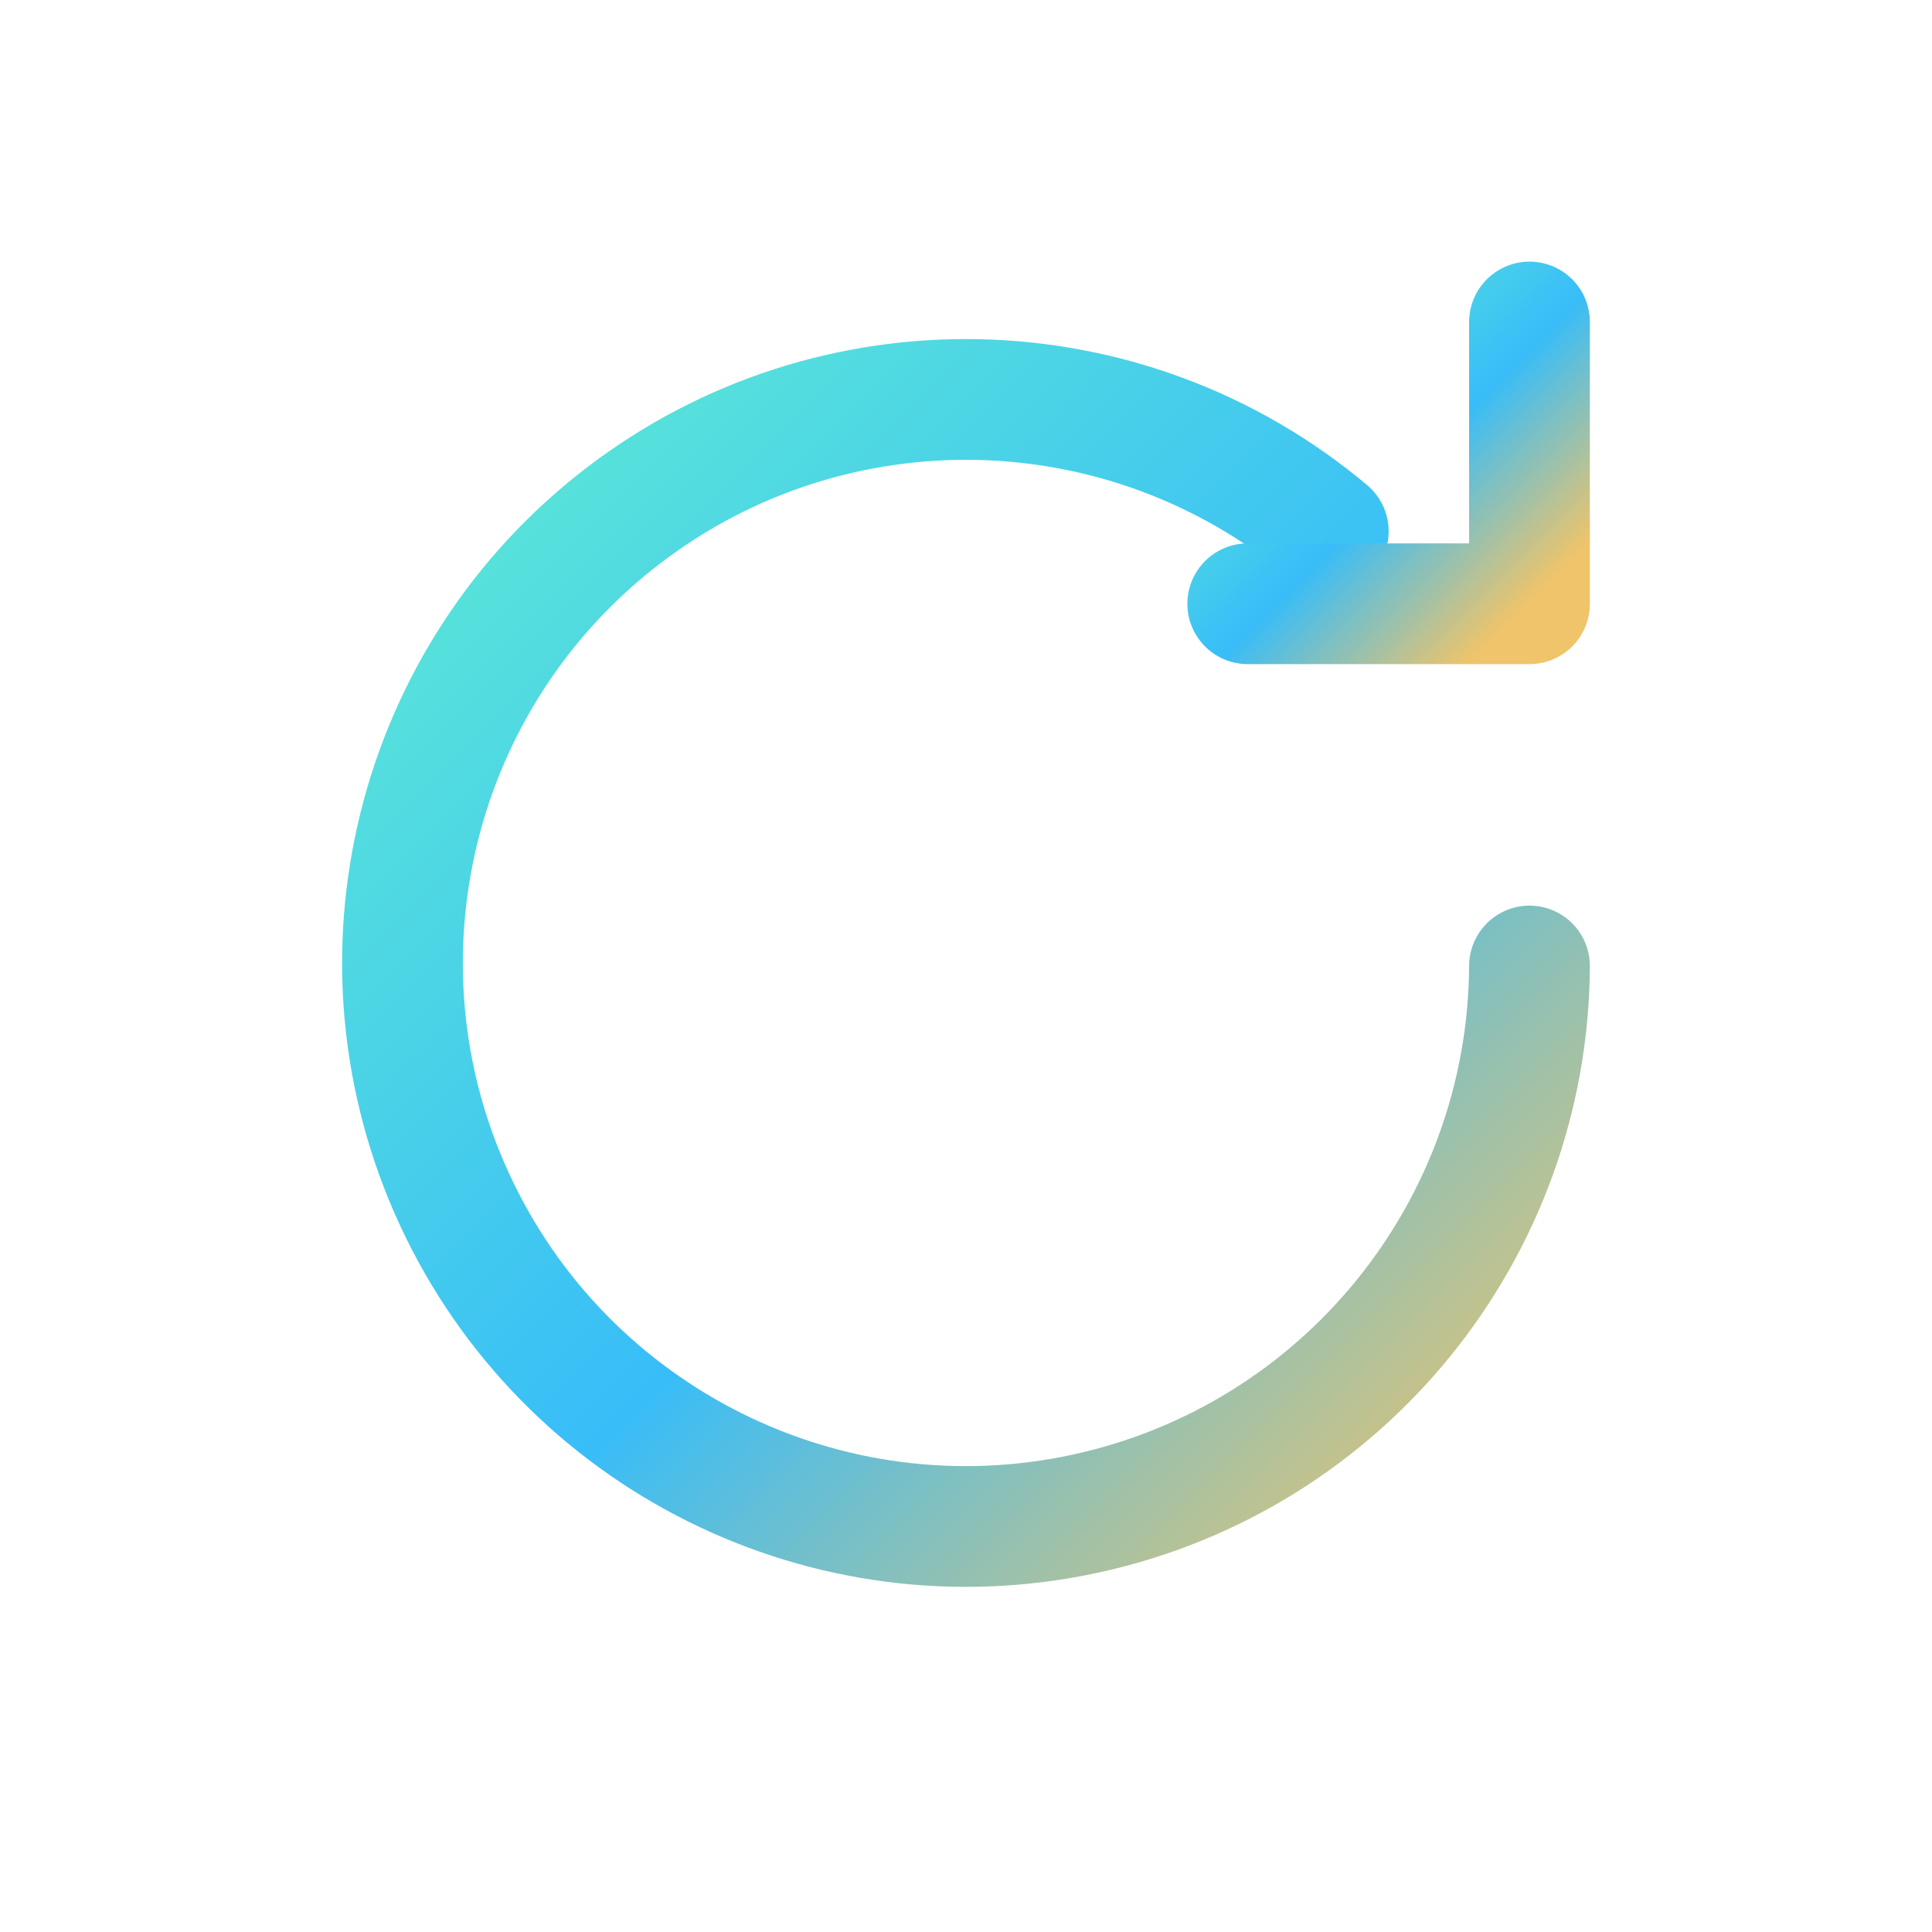
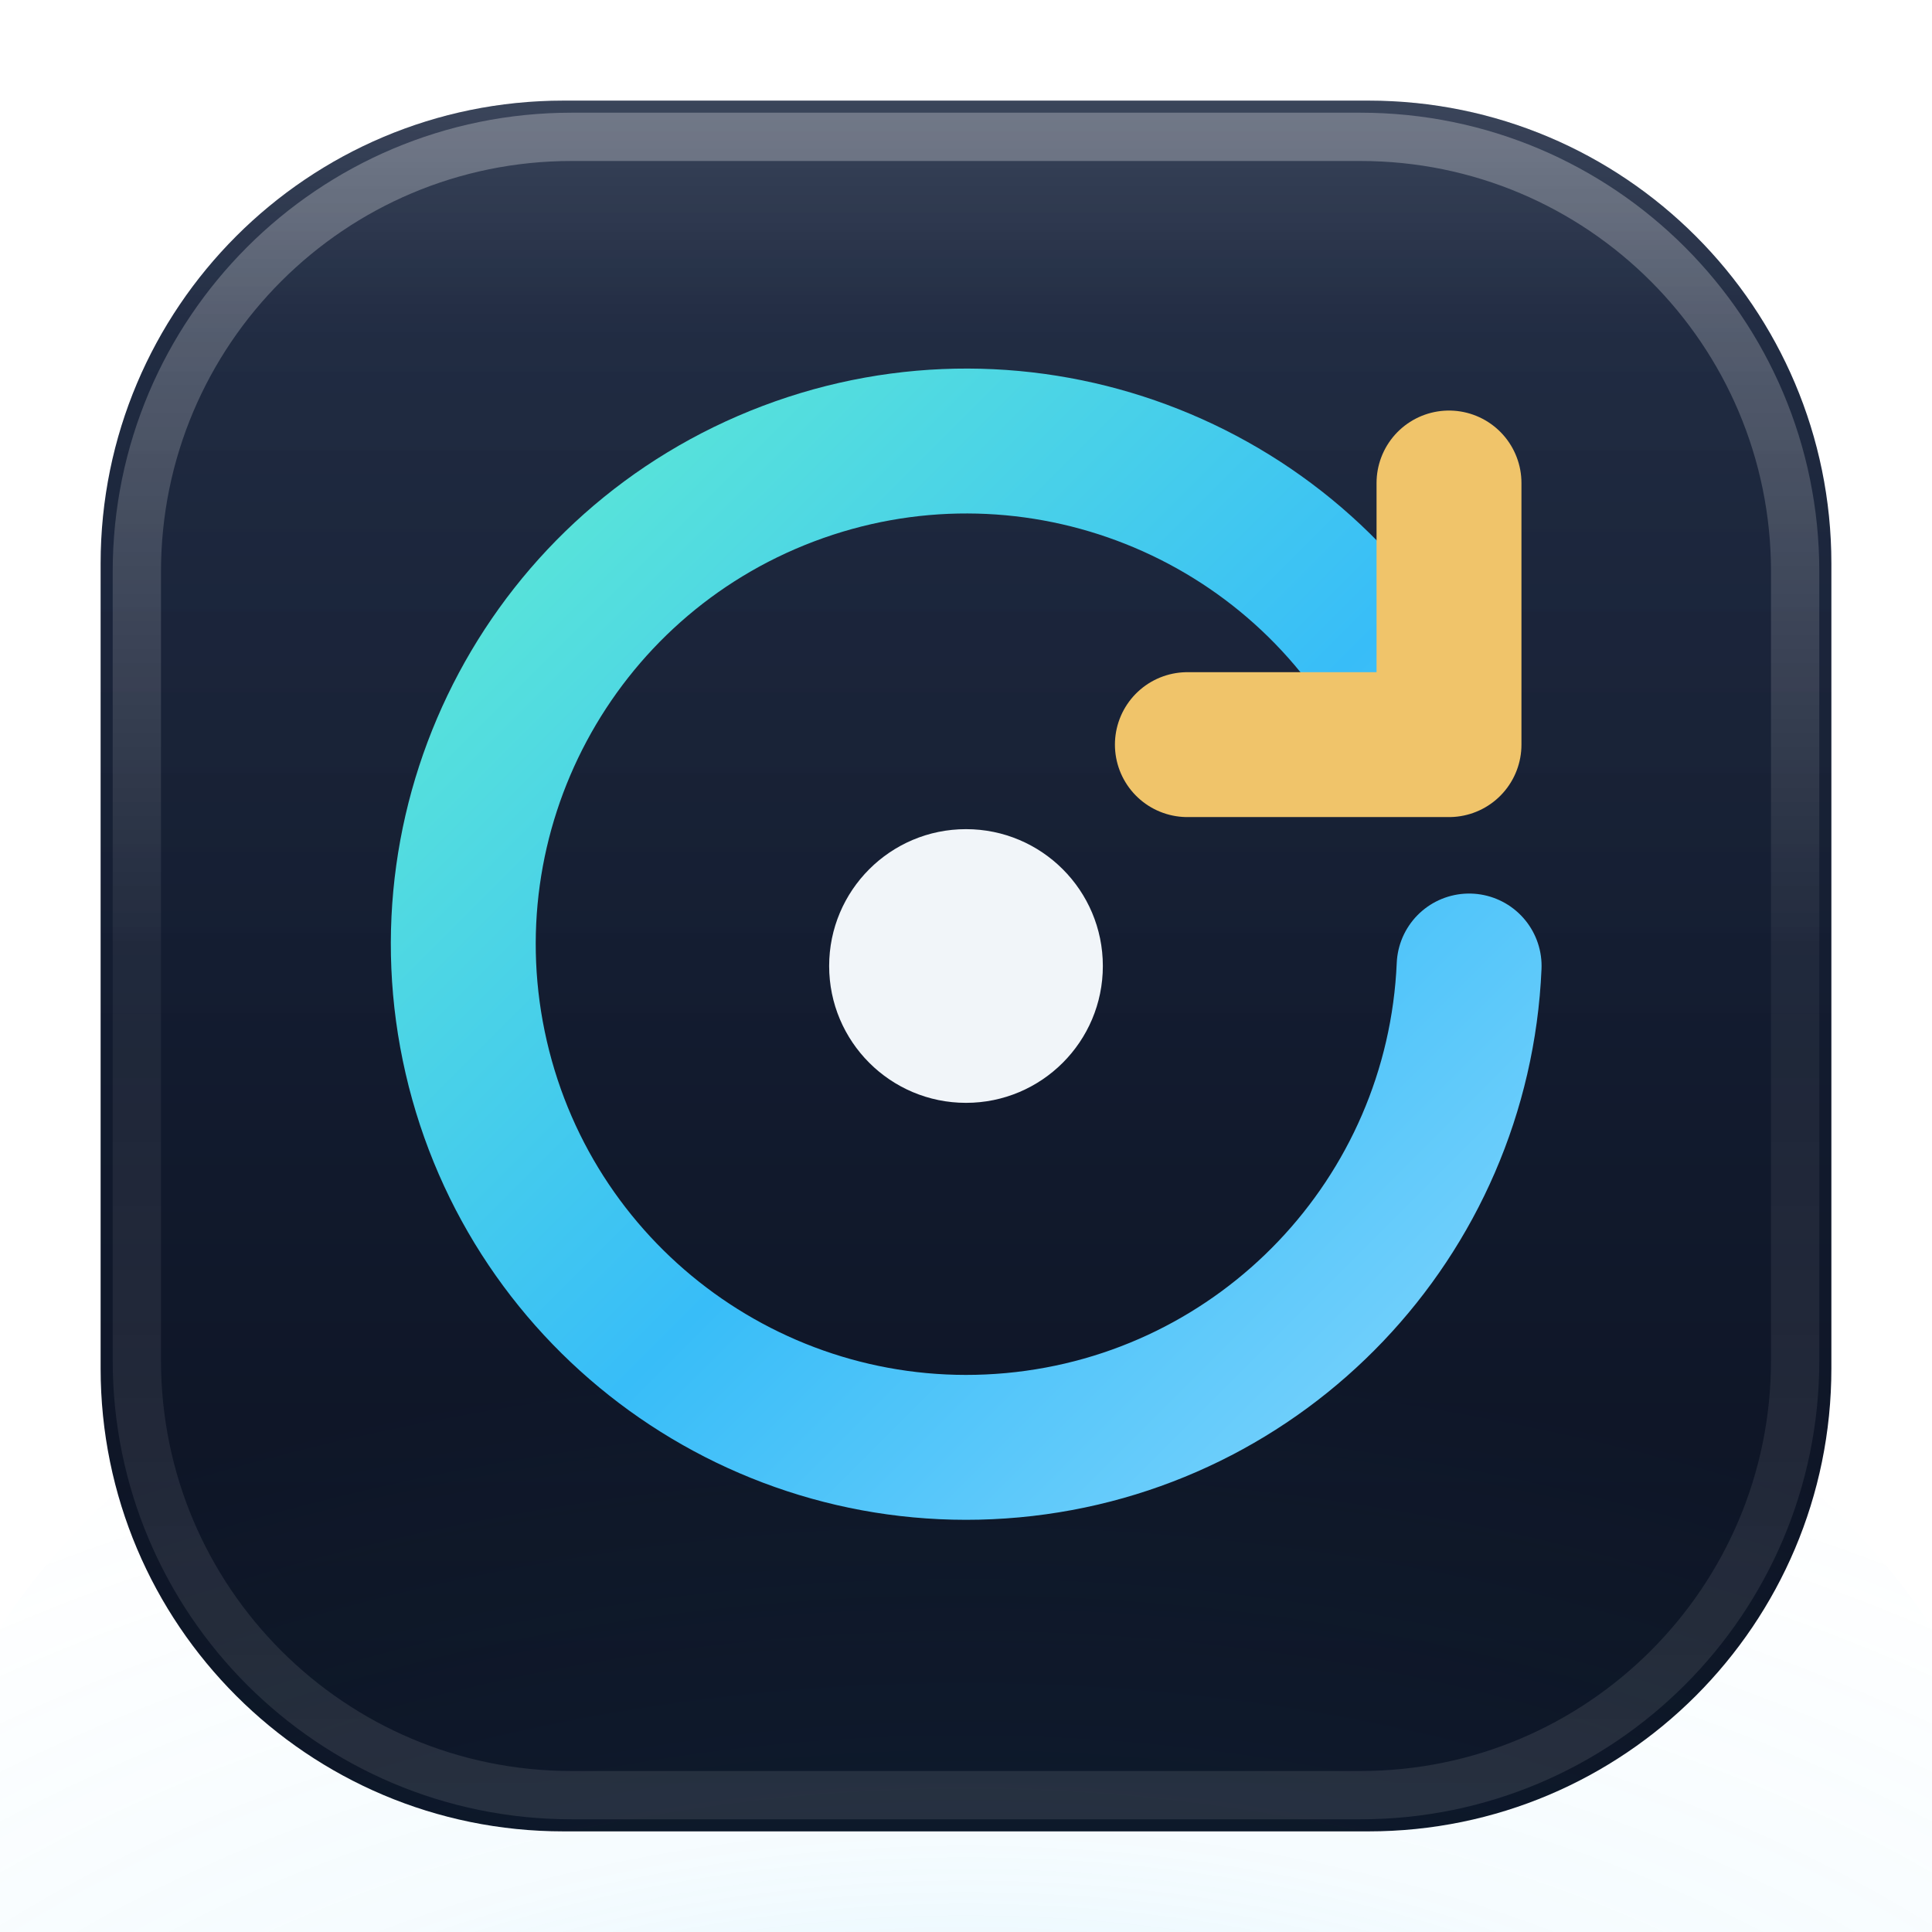
<svg xmlns="http://www.w3.org/2000/svg" viewBox="0 0 48 48" width="48" height="48">
  <defs>
+     <linearGradient id="tile" x1="0" y1="0" x2="0" y2="1">
+       <stop offset="0" stop-color="#1b2740" />
+       <stop offset="1" stop-color="#0b1120" />
+     </linearGradient>
+     <linearGradient id="scene" x1="0" y1="0" x2="0" y2="1">
+       <stop offset="0" stop-color="#ffffff" stop-opacity="0.14" />
+       <stop offset="0.14" stop-color="#ffffff" stop-opacity="0.035" />
+       <stop offset="0.55" stop-color="#ffffff" stop-opacity="0" />
+     </linearGradient>
+     <linearGradient id="edge" x1="0" y1="0" x2="0" y2="1">
+       <stop offset="0" stop-color="#ffffff" stop-opacity="0.28" />
+       <stop offset="0.5" stop-color="#ffffff" stop-opacity="0.05" />
+       <stop offset="1" stop-color="#ffffff" stop-opacity="0.10" />
+     </linearGradient>
    <linearGradient id="g" x1="0" y1="0" x2="1" y2="1">
      <stop offset="0" stop-color="#5eead4" />
-       <stop offset=".55" stop-color="#38bdf8" />
-       <stop offset="1" stop-color="#f0c46a" />
+       <stop offset="0.55" stop-color="#38bdf8" />
+       <stop offset="1" stop-color="#7dd3fc" />
    </linearGradient>
+     <linearGradient id="gd" x1="0" y1="0" x2="1" y2="1">
+       <stop offset="0" stop-color="#14b8a6" />
+       <stop offset="1" stop-color="#2563eb" />
+     </linearGradient>
+     <radialGradient id="glow" cx="0.5" cy="1" r="0.9">
+       <stop offset="0" stop-color="#38bdf8" stop-opacity="0.30" />
+       <stop offset="0.6" stop-color="#38bdf8" stop-opacity="0.05" />
+       <stop offset="1" stop-color="#38bdf8" stop-opacity="0" />
+     </radialGradient>
  </defs>
-   <g fill="none" stroke="url(#g)" stroke-width="3" stroke-linecap="round" stroke-linejoin="round">
-     <path d="M38 24a14 14 0 1 1-5-10.8" />
-     <path d="M38 8v7h-7" />
-   </g>
+   <rect x="2.5" y="2.5" width="43" height="43" rx="11.5" fill="url(#tile)" />
+   <ellipse cx="24" cy="47" rx="26" ry="17" fill="url(#glow)" />
+   <rect x="2.5" y="2.5" width="43" height="43" rx="11.5" fill="url(#scene)" />
+   <rect x="3.4" y="3.4" width="41.2" height="41.2" rx="10.8" fill="none" stroke="url(#edge)" stroke-width="1.2" />
+   <path d="M35 17.5A12.5 12.5 0 1 0 36.5 24" fill="none" stroke="url(#g)" stroke-width="3.6" stroke-linecap="round" />
+   <path d="M36 12v6.5h-6.5" fill="none" stroke="#f0c46a" stroke-width="3.6" stroke-linecap="round" stroke-linejoin="round" />
+   <circle cx="24" cy="24" r="3.4" fill="#f1f5f9" />
</svg>
